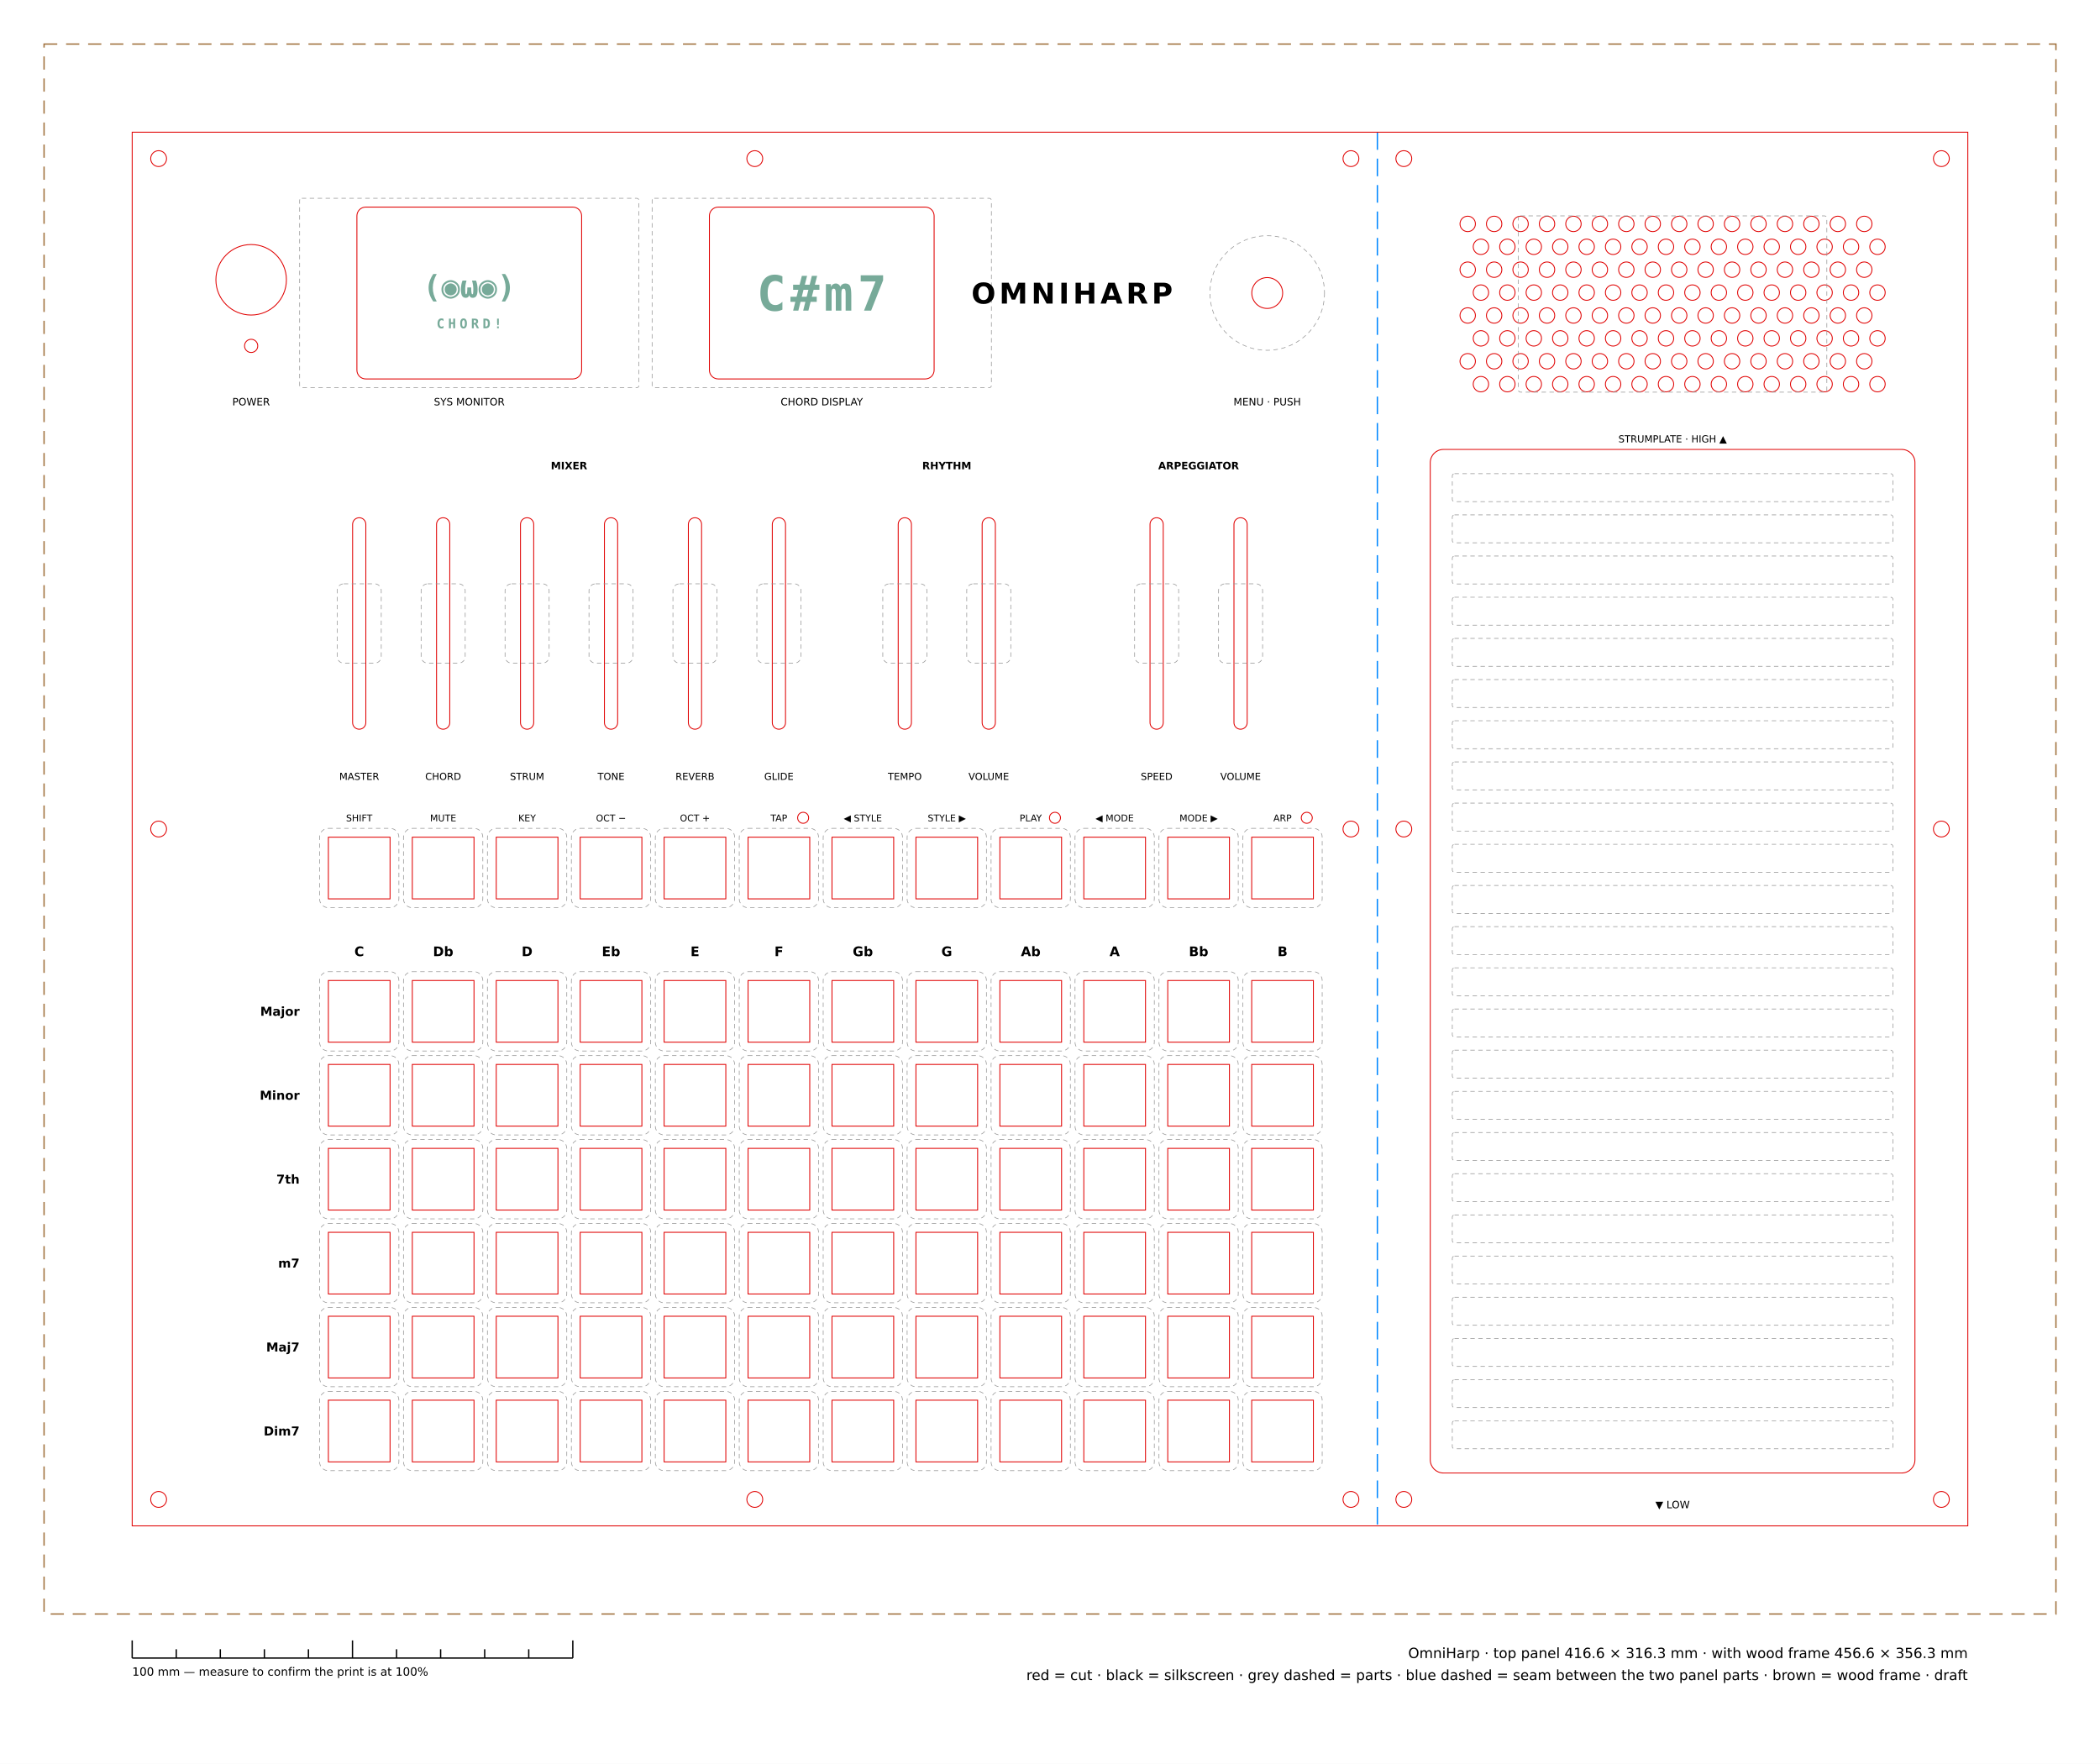
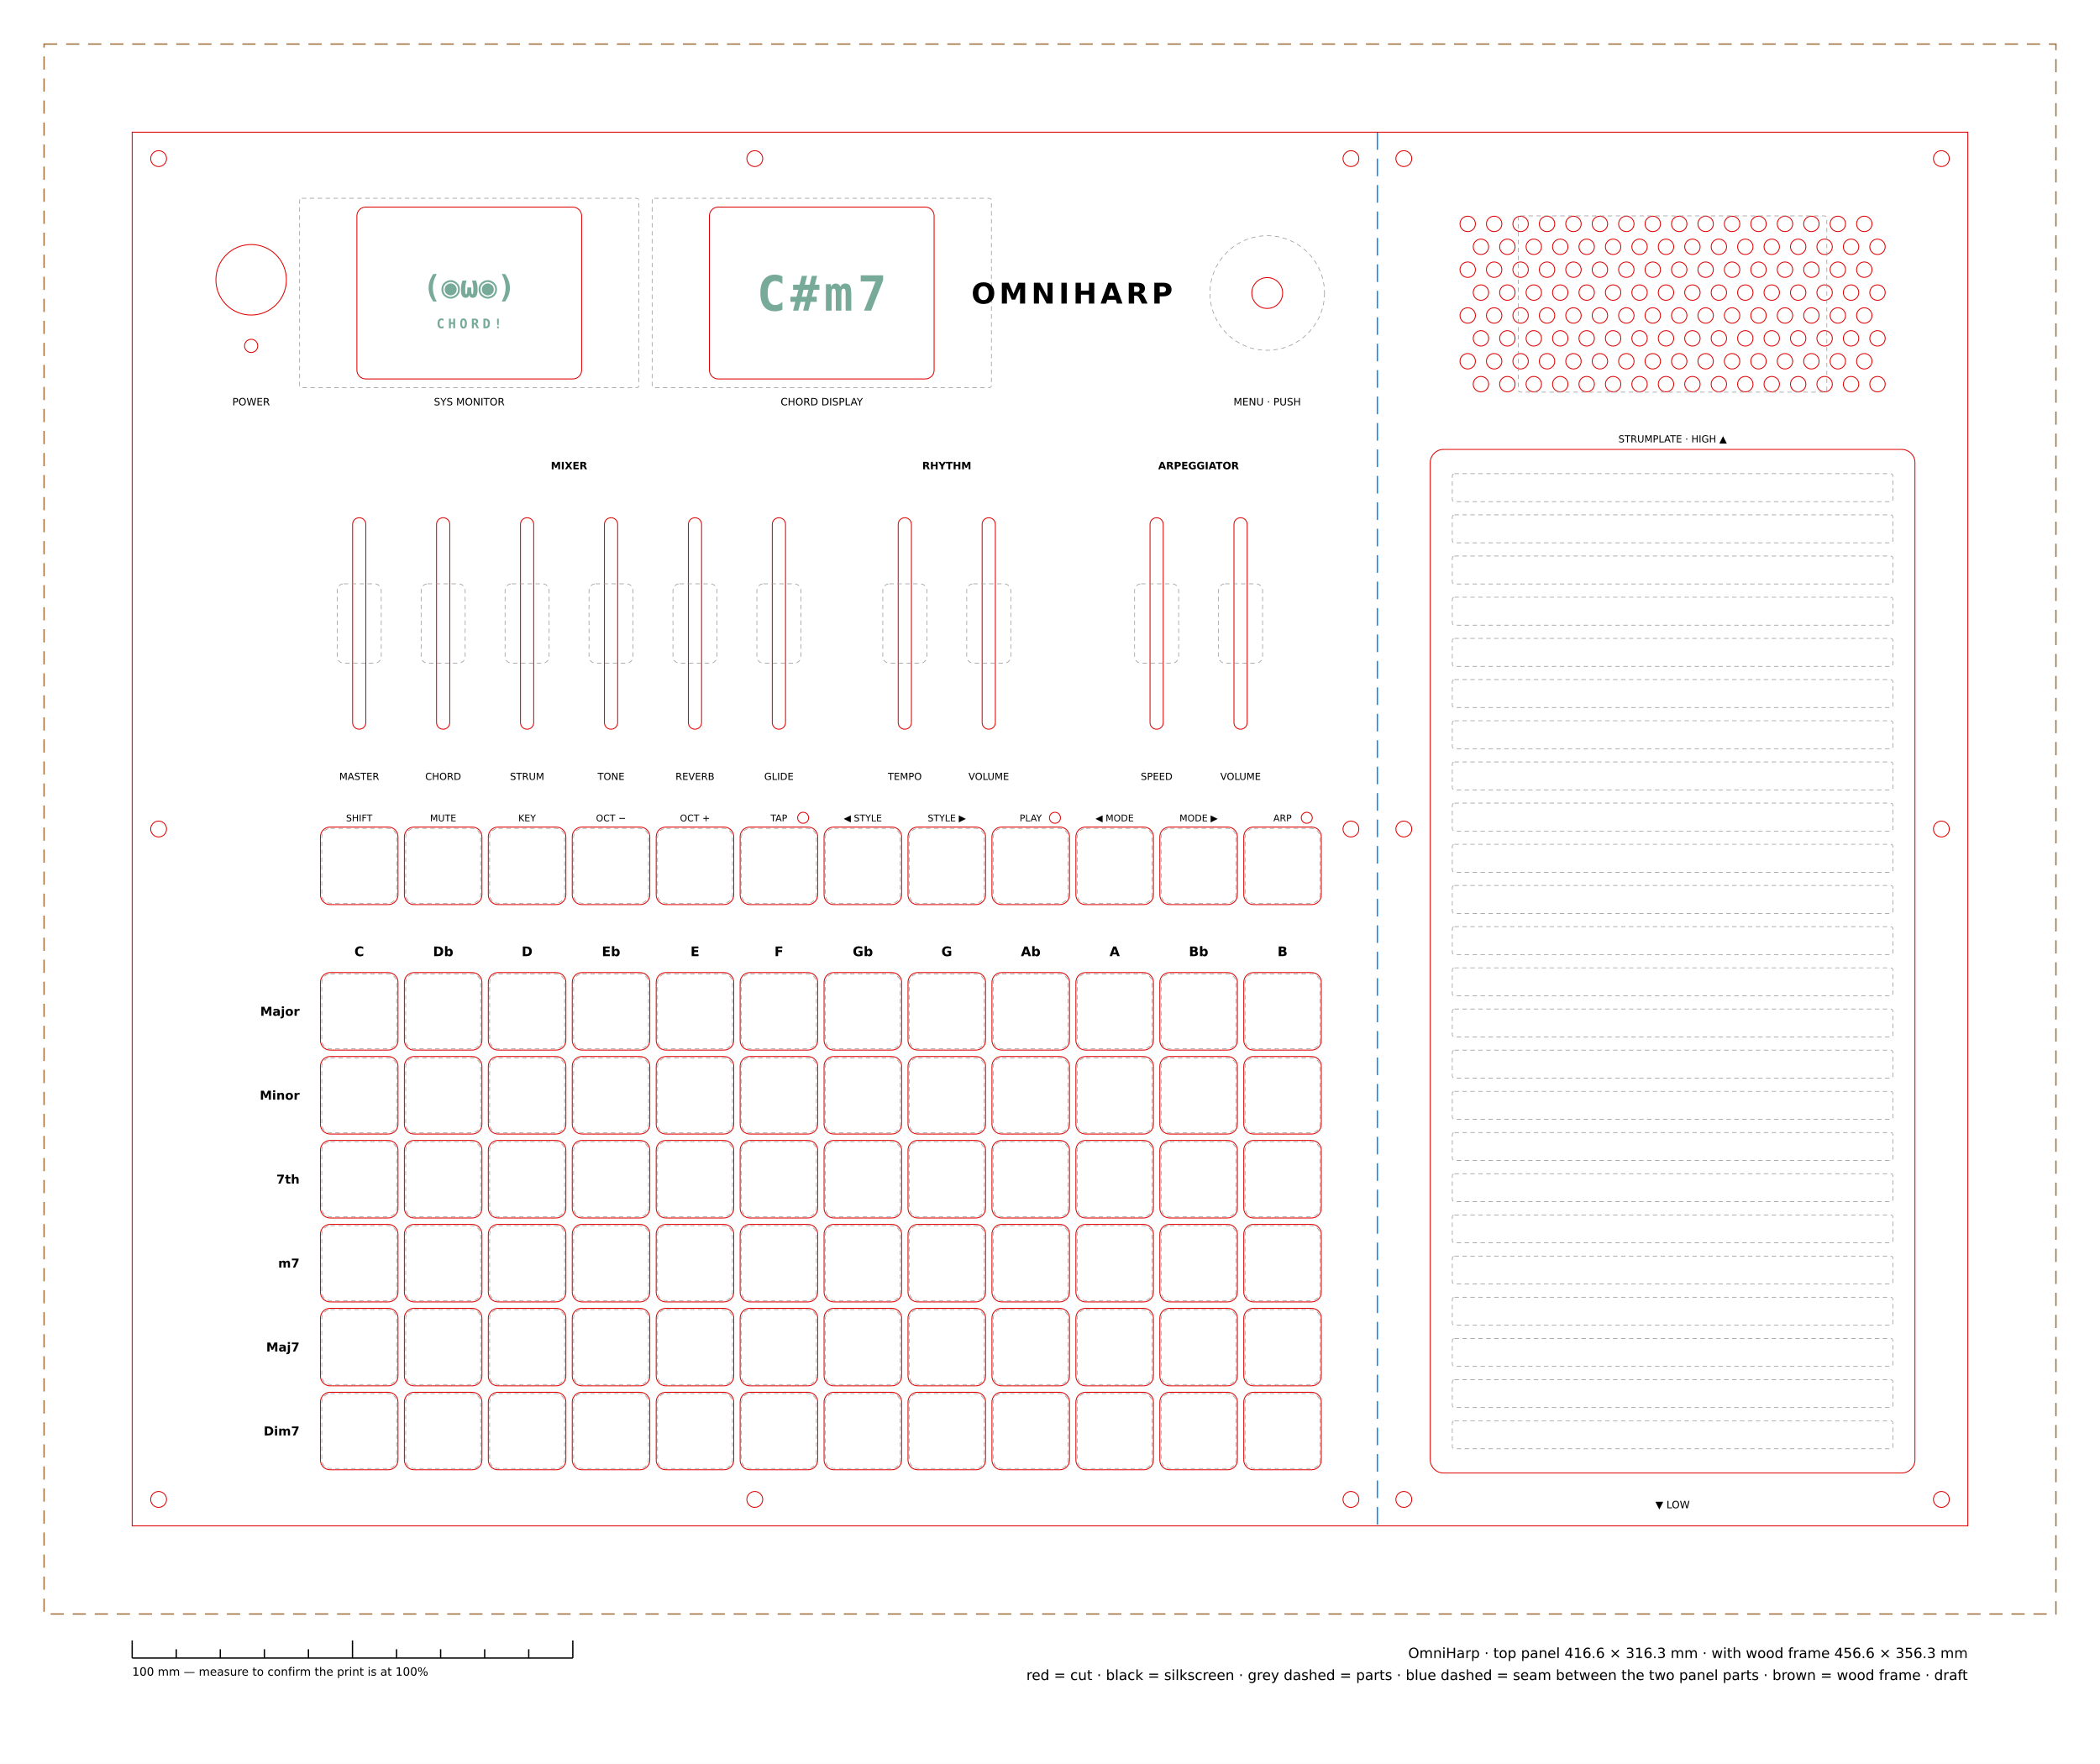
<svg xmlns="http://www.w3.org/2000/svg" width="476.6mm" height="400.3mm" viewBox="0 0 476.6 400.3">
  <style>
  text { font-family: 'DejaVu Sans', Arial, sans-serif; }
  .silk { text-anchor: middle; }
  .robot, .seg { text-anchor: middle; font-family: 'DejaVu Sans Mono', 'Courier New', monospace; font-weight: bold; }
  .robot { font-size: 7px; } .robot.small { font-size: 3px; letter-spacing: .8px; } .seg { font-size: 11px; letter-spacing: 1px; }
  .title { font-size: 3.2px; } .scale { font-size: 2.6px; }
  .scale-line { stroke-width: .3; }
  
    .sheet { fill: #fff; }
    .wood { fill: none; stroke: #a0703c; stroke-width: .3; stroke-dasharray: 3 2; }
    .panel { fill: none; }
    .cut { fill: none; stroke: #e00000; stroke-width: .2; }
    .silk { fill: #000; }
    .g-key, .g-fnkey, .g-knob, .g-strip, .g-part { fill: none; stroke: #999; stroke-width: .15; stroke-dasharray: 1 .8; }
    .g-seam { stroke: #08f; stroke-width: .3; stroke-dasharray: 4 2; }
    .robot, .seg { fill: #7a9; }
    .title, .scale { fill: #000; }
    .scale-line { stroke: #000; }
</style>
  <rect class="sheet" x="0" y="0" width="476.6" height="400.3" />
  <rect class="wood" x="10" y="10" width="456.6" height="356.3" rx="0" />
  <g transform="translate(30 30)">
    <rect class="panel" x="0" y="0" width="416.6" height="316.3" />
    <g class="cut">
      <circle cx="6" cy="6" r="1.8" />
      <circle cx="6" cy="310.3" r="1.8" />
      <circle cx="276.6" cy="6" r="1.8" />
      <circle cx="276.6" cy="310.3" r="1.8" />
      <circle cx="141.3" cy="6" r="1.8" />
      <circle cx="141.3" cy="310.3" r="1.8" />
      <circle cx="6" cy="158.15" r="1.8" />
      <circle cx="276.6" cy="158.15" r="1.8" />
      <circle cx="288.6" cy="6" r="1.8" />
      <circle cx="288.6" cy="310.3" r="1.8" />
      <circle cx="410.6" cy="6" r="1.8" />
      <circle cx="410.6" cy="310.3" r="1.8" />
      <circle cx="288.6" cy="158.15" r="1.8" />
      <circle cx="410.6" cy="158.15" r="1.8" />
      <circle cx="27" cy="33.5" r="8" />
      <circle cx="27" cy="48.5" r="1.5" />
      <rect x="51" y="17" width="51" height="39" rx="2" />
      <rect x="131" y="17" width="51" height="39" rx="2" />
      <circle cx="257.6" cy="36.5" r="3.5" />
      <path d="M50.025,89 A1.5,1.5 0 0 1 53.025,89 L53.025,134 A1.5,1.5 0 0 1 50.025,134 Z" />
      <path d="M69.075,89 A1.5,1.5 0 0 1 72.075,89 L72.075,134 A1.5,1.5 0 0 1 69.075,134 Z" />
      <path d="M88.125,89 A1.5,1.5 0 0 1 91.125,89 L91.125,134 A1.5,1.5 0 0 1 88.125,134 Z" />
      <path d="M107.175,89 A1.5,1.5 0 0 1 110.175,89 L110.175,134 A1.5,1.5 0 0 1 107.175,134 Z" />
      <path d="M126.225,89 A1.5,1.5 0 0 1 129.225,89 L129.225,134 A1.5,1.5 0 0 1 126.225,134 Z" />
      <path d="M145.275,89 A1.5,1.5 0 0 1 148.275,89 L148.275,134 A1.5,1.5 0 0 1 145.275,134 Z" />
-       <rect x="44.525" y="160" width="14" height="14" rx="0" />
-       <rect x="63.575" y="160" width="14" height="14" rx="0" />
-       <rect x="82.625" y="160" width="14" height="14" rx="0" />
-       <rect x="101.675" y="160" width="14" height="14" rx="0" />
-       <rect x="120.725" y="160" width="14" height="14" rx="0" />
-       <rect x="139.775" y="160" width="14" height="14" rx="0" />
+       <rect x="42.725" y="157.7" width="17.6" height="17.6" rx="2.2" />
+       <rect x="61.775" y="157.7" width="17.6" height="17.6" rx="2.2" />
+       <rect x="80.825" y="157.7" width="17.6" height="17.6" rx="2.2" />
+       <rect x="99.875" y="157.7" width="17.6" height="17.6" rx="2.2" />
+       <rect x="118.925" y="157.7" width="17.6" height="17.6" rx="2.2" />
+       <rect x="137.975" y="157.7" width="17.6" height="17.6" rx="2.2" />
      <path d="M173.85,89 A1.5,1.5 0 0 1 176.85,89 L176.85,134 A1.5,1.5 0 0 1 173.85,134 Z" />
      <path d="M192.9,89 A1.5,1.5 0 0 1 195.9,89 L195.9,134 A1.5,1.5 0 0 1 192.9,134 Z" />
-       <rect x="158.825" y="160" width="14" height="14" rx="0" />
-       <rect x="177.875" y="160" width="14" height="14" rx="0" />
-       <rect x="196.925" y="160" width="14" height="14" rx="0" />
+       <rect x="157.025" y="157.7" width="17.6" height="17.6" rx="2.2" />
+       <rect x="176.075" y="157.7" width="17.6" height="17.6" rx="2.2" />
+       <rect x="195.125" y="157.7" width="17.6" height="17.6" rx="2.2" />
      <path d="M231,89 A1.5,1.5 0 0 1 234,89 L234,134 A1.5,1.5 0 0 1 231,134 Z" />
      <path d="M250.05,89 A1.5,1.5 0 0 1 253.05,89 L253.05,134 A1.5,1.5 0 0 1 250.05,134 Z" />
-       <rect x="215.975" y="160" width="14" height="14" rx="0" />
-       <rect x="235.025" y="160" width="14" height="14" rx="0" />
-       <rect x="254.075" y="160" width="14" height="14" rx="0" />
+       <rect x="214.175" y="157.7" width="17.6" height="17.6" rx="2.2" />
+       <rect x="233.225" y="157.7" width="17.6" height="17.6" rx="2.2" />
+       <rect x="252.275" y="157.7" width="17.6" height="17.6" rx="2.2" />
      <circle cx="152.275" cy="155.6" r="1.25" />
      <circle cx="209.425" cy="155.6" r="1.25" />
      <circle cx="266.575" cy="155.6" r="1.25" />
-       <rect x="44.525" y="192.525" width="14" height="14" rx="0" />
-       <rect x="63.575" y="192.525" width="14" height="14" rx="0" />
-       <rect x="82.625" y="192.525" width="14" height="14" rx="0" />
-       <rect x="101.675" y="192.525" width="14" height="14" rx="0" />
-       <rect x="120.725" y="192.525" width="14" height="14" rx="0" />
-       <rect x="139.775" y="192.525" width="14" height="14" rx="0" />
-       <rect x="158.825" y="192.525" width="14" height="14" rx="0" />
-       <rect x="177.875" y="192.525" width="14" height="14" rx="0" />
-       <rect x="196.925" y="192.525" width="14" height="14" rx="0" />
-       <rect x="215.975" y="192.525" width="14" height="14" rx="0" />
-       <rect x="235.025" y="192.525" width="14" height="14" rx="0" />
-       <rect x="254.075" y="192.525" width="14" height="14" rx="0" />
-       <rect x="44.525" y="211.575" width="14" height="14" rx="0" />
-       <rect x="63.575" y="211.575" width="14" height="14" rx="0" />
-       <rect x="82.625" y="211.575" width="14" height="14" rx="0" />
-       <rect x="101.675" y="211.575" width="14" height="14" rx="0" />
-       <rect x="120.725" y="211.575" width="14" height="14" rx="0" />
-       <rect x="139.775" y="211.575" width="14" height="14" rx="0" />
-       <rect x="158.825" y="211.575" width="14" height="14" rx="0" />
-       <rect x="177.875" y="211.575" width="14" height="14" rx="0" />
-       <rect x="196.925" y="211.575" width="14" height="14" rx="0" />
-       <rect x="215.975" y="211.575" width="14" height="14" rx="0" />
-       <rect x="235.025" y="211.575" width="14" height="14" rx="0" />
-       <rect x="254.075" y="211.575" width="14" height="14" rx="0" />
-       <rect x="44.525" y="230.625" width="14" height="14" rx="0" />
-       <rect x="63.575" y="230.625" width="14" height="14" rx="0" />
-       <rect x="82.625" y="230.625" width="14" height="14" rx="0" />
-       <rect x="101.675" y="230.625" width="14" height="14" rx="0" />
-       <rect x="120.725" y="230.625" width="14" height="14" rx="0" />
-       <rect x="139.775" y="230.625" width="14" height="14" rx="0" />
-       <rect x="158.825" y="230.625" width="14" height="14" rx="0" />
-       <rect x="177.875" y="230.625" width="14" height="14" rx="0" />
-       <rect x="196.925" y="230.625" width="14" height="14" rx="0" />
-       <rect x="215.975" y="230.625" width="14" height="14" rx="0" />
-       <rect x="235.025" y="230.625" width="14" height="14" rx="0" />
-       <rect x="254.075" y="230.625" width="14" height="14" rx="0" />
-       <rect x="44.525" y="249.675" width="14" height="14" rx="0" />
-       <rect x="63.575" y="249.675" width="14" height="14" rx="0" />
-       <rect x="82.625" y="249.675" width="14" height="14" rx="0" />
-       <rect x="101.675" y="249.675" width="14" height="14" rx="0" />
-       <rect x="120.725" y="249.675" width="14" height="14" rx="0" />
-       <rect x="139.775" y="249.675" width="14" height="14" rx="0" />
-       <rect x="158.825" y="249.675" width="14" height="14" rx="0" />
-       <rect x="177.875" y="249.675" width="14" height="14" rx="0" />
-       <rect x="196.925" y="249.675" width="14" height="14" rx="0" />
-       <rect x="215.975" y="249.675" width="14" height="14" rx="0" />
-       <rect x="235.025" y="249.675" width="14" height="14" rx="0" />
-       <rect x="254.075" y="249.675" width="14" height="14" rx="0" />
-       <rect x="44.525" y="268.725" width="14" height="14" rx="0" />
-       <rect x="63.575" y="268.725" width="14" height="14" rx="0" />
-       <rect x="82.625" y="268.725" width="14" height="14" rx="0" />
-       <rect x="101.675" y="268.725" width="14" height="14" rx="0" />
-       <rect x="120.725" y="268.725" width="14" height="14" rx="0" />
-       <rect x="139.775" y="268.725" width="14" height="14" rx="0" />
-       <rect x="158.825" y="268.725" width="14" height="14" rx="0" />
-       <rect x="177.875" y="268.725" width="14" height="14" rx="0" />
-       <rect x="196.925" y="268.725" width="14" height="14" rx="0" />
-       <rect x="215.975" y="268.725" width="14" height="14" rx="0" />
-       <rect x="235.025" y="268.725" width="14" height="14" rx="0" />
-       <rect x="254.075" y="268.725" width="14" height="14" rx="0" />
-       <rect x="44.525" y="287.775" width="14" height="14" rx="0" />
-       <rect x="63.575" y="287.775" width="14" height="14" rx="0" />
-       <rect x="82.625" y="287.775" width="14" height="14" rx="0" />
-       <rect x="101.675" y="287.775" width="14" height="14" rx="0" />
-       <rect x="120.725" y="287.775" width="14" height="14" rx="0" />
-       <rect x="139.775" y="287.775" width="14" height="14" rx="0" />
-       <rect x="158.825" y="287.775" width="14" height="14" rx="0" />
-       <rect x="177.875" y="287.775" width="14" height="14" rx="0" />
-       <rect x="196.925" y="287.775" width="14" height="14" rx="0" />
-       <rect x="215.975" y="287.775" width="14" height="14" rx="0" />
-       <rect x="235.025" y="287.775" width="14" height="14" rx="0" />
-       <rect x="254.075" y="287.775" width="14" height="14" rx="0" />
+       <rect x="42.725" y="190.725" width="17.6" height="17.6" rx="2.2" />
+       <rect x="61.775" y="190.725" width="17.6" height="17.6" rx="2.2" />
+       <rect x="80.825" y="190.725" width="17.6" height="17.6" rx="2.2" />
+       <rect x="99.875" y="190.725" width="17.6" height="17.6" rx="2.2" />
+       <rect x="118.925" y="190.725" width="17.6" height="17.6" rx="2.2" />
+       <rect x="137.975" y="190.725" width="17.6" height="17.6" rx="2.2" />
+       <rect x="157.025" y="190.725" width="17.6" height="17.6" rx="2.2" />
+       <rect x="176.075" y="190.725" width="17.6" height="17.6" rx="2.2" />
+       <rect x="195.125" y="190.725" width="17.6" height="17.6" rx="2.2" />
+       <rect x="214.175" y="190.725" width="17.6" height="17.6" rx="2.2" />
+       <rect x="233.225" y="190.725" width="17.6" height="17.6" rx="2.2" />
+       <rect x="252.275" y="190.725" width="17.6" height="17.6" rx="2.2" />
+       <rect x="42.725" y="209.775" width="17.6" height="17.6" rx="2.2" />
+       <rect x="61.775" y="209.775" width="17.6" height="17.6" rx="2.2" />
+       <rect x="80.825" y="209.775" width="17.6" height="17.6" rx="2.2" />
+       <rect x="99.875" y="209.775" width="17.6" height="17.6" rx="2.2" />
+       <rect x="118.925" y="209.775" width="17.6" height="17.6" rx="2.2" />
+       <rect x="137.975" y="209.775" width="17.6" height="17.6" rx="2.2" />
+       <rect x="157.025" y="209.775" width="17.6" height="17.6" rx="2.2" />
+       <rect x="176.075" y="209.775" width="17.6" height="17.6" rx="2.2" />
+       <rect x="195.125" y="209.775" width="17.6" height="17.6" rx="2.2" />
+       <rect x="214.175" y="209.775" width="17.6" height="17.6" rx="2.2" />
+       <rect x="233.225" y="209.775" width="17.6" height="17.6" rx="2.2" />
+       <rect x="252.275" y="209.775" width="17.6" height="17.6" rx="2.2" />
+       <rect x="42.725" y="228.825" width="17.6" height="17.6" rx="2.2" />
+       <rect x="61.775" y="228.825" width="17.6" height="17.6" rx="2.2" />
+       <rect x="80.825" y="228.825" width="17.6" height="17.6" rx="2.2" />
+       <rect x="99.875" y="228.825" width="17.6" height="17.6" rx="2.2" />
+       <rect x="118.925" y="228.825" width="17.6" height="17.6" rx="2.2" />
+       <rect x="137.975" y="228.825" width="17.6" height="17.6" rx="2.2" />
+       <rect x="157.025" y="228.825" width="17.6" height="17.6" rx="2.2" />
+       <rect x="176.075" y="228.825" width="17.6" height="17.6" rx="2.2" />
+       <rect x="195.125" y="228.825" width="17.6" height="17.6" rx="2.2" />
+       <rect x="214.175" y="228.825" width="17.6" height="17.6" rx="2.2" />
+       <rect x="233.225" y="228.825" width="17.6" height="17.6" rx="2.2" />
+       <rect x="252.275" y="228.825" width="17.6" height="17.6" rx="2.2" />
+       <rect x="42.725" y="247.875" width="17.6" height="17.6" rx="2.2" />
+       <rect x="61.775" y="247.875" width="17.6" height="17.6" rx="2.2" />
+       <rect x="80.825" y="247.875" width="17.6" height="17.6" rx="2.2" />
+       <rect x="99.875" y="247.875" width="17.6" height="17.6" rx="2.2" />
+       <rect x="118.925" y="247.875" width="17.6" height="17.6" rx="2.2" />
+       <rect x="137.975" y="247.875" width="17.6" height="17.6" rx="2.2" />
+       <rect x="157.025" y="247.875" width="17.6" height="17.6" rx="2.2" />
+       <rect x="176.075" y="247.875" width="17.6" height="17.6" rx="2.2" />
+       <rect x="195.125" y="247.875" width="17.6" height="17.6" rx="2.2" />
+       <rect x="214.175" y="247.875" width="17.6" height="17.6" rx="2.2" />
+       <rect x="233.225" y="247.875" width="17.6" height="17.6" rx="2.2" />
+       <rect x="252.275" y="247.875" width="17.6" height="17.6" rx="2.2" />
+       <rect x="42.725" y="266.925" width="17.6" height="17.6" rx="2.2" />
+       <rect x="61.775" y="266.925" width="17.6" height="17.6" rx="2.2" />
+       <rect x="80.825" y="266.925" width="17.6" height="17.6" rx="2.2" />
+       <rect x="99.875" y="266.925" width="17.6" height="17.6" rx="2.2" />
+       <rect x="118.925" y="266.925" width="17.6" height="17.6" rx="2.2" />
+       <rect x="137.975" y="266.925" width="17.6" height="17.6" rx="2.2" />
+       <rect x="157.025" y="266.925" width="17.6" height="17.6" rx="2.2" />
+       <rect x="176.075" y="266.925" width="17.6" height="17.6" rx="2.2" />
+       <rect x="195.125" y="266.925" width="17.6" height="17.6" rx="2.2" />
+       <rect x="214.175" y="266.925" width="17.6" height="17.6" rx="2.2" />
+       <rect x="233.225" y="266.925" width="17.6" height="17.6" rx="2.2" />
+       <rect x="252.275" y="266.925" width="17.6" height="17.6" rx="2.2" />
+       <rect x="42.725" y="285.975" width="17.6" height="17.6" rx="2.2" />
+       <rect x="61.775" y="285.975" width="17.6" height="17.6" rx="2.2" />
+       <rect x="80.825" y="285.975" width="17.6" height="17.6" rx="2.2" />
+       <rect x="99.875" y="285.975" width="17.6" height="17.6" rx="2.2" />
+       <rect x="118.925" y="285.975" width="17.6" height="17.6" rx="2.2" />
+       <rect x="137.975" y="285.975" width="17.6" height="17.6" rx="2.2" />
+       <rect x="157.025" y="285.975" width="17.6" height="17.6" rx="2.2" />
+       <rect x="176.075" y="285.975" width="17.6" height="17.6" rx="2.2" />
+       <rect x="195.125" y="285.975" width="17.6" height="17.6" rx="2.2" />
+       <rect x="214.175" y="285.975" width="17.6" height="17.6" rx="2.2" />
+       <rect x="233.225" y="285.975" width="17.6" height="17.6" rx="2.2" />
+       <rect x="252.275" y="285.975" width="17.6" height="17.6" rx="2.2" />
      <circle cx="303.1" cy="20.813" r="1.75" />
      <circle cx="309.1" cy="20.813" r="1.75" />
      <circle cx="315.1" cy="20.813" r="1.75" />
      <circle cx="321.1" cy="20.813" r="1.75" />
      <circle cx="327.1" cy="20.813" r="1.75" />
      <circle cx="333.1" cy="20.813" r="1.75" />
      <circle cx="339.1" cy="20.813" r="1.75" />
      <circle cx="345.1" cy="20.813" r="1.75" />
      <circle cx="351.1" cy="20.813" r="1.75" />
      <circle cx="357.1" cy="20.813" r="1.75" />
      <circle cx="363.1" cy="20.813" r="1.75" />
      <circle cx="369.1" cy="20.813" r="1.75" />
      <circle cx="375.1" cy="20.813" r="1.75" />
      <circle cx="381.1" cy="20.813" r="1.75" />
      <circle cx="387.1" cy="20.813" r="1.75" />
      <circle cx="393.1" cy="20.813" r="1.75" />
      <circle cx="306.1" cy="26.01" r="1.75" />
      <circle cx="312.1" cy="26.01" r="1.75" />
      <circle cx="318.1" cy="26.01" r="1.75" />
      <circle cx="324.1" cy="26.01" r="1.75" />
      <circle cx="330.1" cy="26.01" r="1.75" />
      <circle cx="336.1" cy="26.01" r="1.75" />
      <circle cx="342.1" cy="26.01" r="1.75" />
      <circle cx="348.1" cy="26.01" r="1.75" />
      <circle cx="354.1" cy="26.01" r="1.75" />
      <circle cx="360.1" cy="26.01" r="1.75" />
      <circle cx="366.1" cy="26.01" r="1.75" />
      <circle cx="372.1" cy="26.01" r="1.75" />
      <circle cx="378.1" cy="26.01" r="1.75" />
      <circle cx="384.1" cy="26.01" r="1.75" />
      <circle cx="390.1" cy="26.01" r="1.75" />
      <circle cx="396.1" cy="26.01" r="1.75" />
      <circle cx="303.1" cy="31.206" r="1.75" />
      <circle cx="309.1" cy="31.206" r="1.75" />
      <circle cx="315.1" cy="31.206" r="1.75" />
      <circle cx="321.1" cy="31.206" r="1.75" />
      <circle cx="327.1" cy="31.206" r="1.75" />
      <circle cx="333.1" cy="31.206" r="1.75" />
      <circle cx="339.1" cy="31.206" r="1.75" />
      <circle cx="345.1" cy="31.206" r="1.75" />
      <circle cx="351.1" cy="31.206" r="1.75" />
      <circle cx="357.1" cy="31.206" r="1.75" />
      <circle cx="363.1" cy="31.206" r="1.75" />
      <circle cx="369.1" cy="31.206" r="1.75" />
      <circle cx="375.1" cy="31.206" r="1.75" />
      <circle cx="381.1" cy="31.206" r="1.75" />
      <circle cx="387.1" cy="31.206" r="1.75" />
      <circle cx="393.1" cy="31.206" r="1.75" />
      <circle cx="306.1" cy="36.402" r="1.75" />
      <circle cx="312.1" cy="36.402" r="1.75" />
      <circle cx="318.1" cy="36.402" r="1.75" />
      <circle cx="324.1" cy="36.402" r="1.75" />
      <circle cx="330.1" cy="36.402" r="1.75" />
      <circle cx="336.1" cy="36.402" r="1.75" />
      <circle cx="342.1" cy="36.402" r="1.75" />
      <circle cx="348.1" cy="36.402" r="1.75" />
      <circle cx="354.1" cy="36.402" r="1.75" />
      <circle cx="360.1" cy="36.402" r="1.75" />
      <circle cx="366.1" cy="36.402" r="1.75" />
      <circle cx="372.1" cy="36.402" r="1.75" />
      <circle cx="378.1" cy="36.402" r="1.75" />
      <circle cx="384.1" cy="36.402" r="1.75" />
      <circle cx="390.1" cy="36.402" r="1.75" />
      <circle cx="396.1" cy="36.402" r="1.75" />
      <circle cx="303.1" cy="41.598" r="1.75" />
      <circle cx="309.1" cy="41.598" r="1.75" />
      <circle cx="315.1" cy="41.598" r="1.75" />
      <circle cx="321.1" cy="41.598" r="1.75" />
      <circle cx="327.1" cy="41.598" r="1.75" />
      <circle cx="333.1" cy="41.598" r="1.75" />
      <circle cx="339.1" cy="41.598" r="1.75" />
      <circle cx="345.1" cy="41.598" r="1.75" />
      <circle cx="351.1" cy="41.598" r="1.75" />
      <circle cx="357.1" cy="41.598" r="1.75" />
      <circle cx="363.1" cy="41.598" r="1.75" />
      <circle cx="369.1" cy="41.598" r="1.75" />
      <circle cx="375.1" cy="41.598" r="1.75" />
      <circle cx="381.1" cy="41.598" r="1.75" />
      <circle cx="387.1" cy="41.598" r="1.75" />
      <circle cx="393.1" cy="41.598" r="1.75" />
      <circle cx="306.1" cy="46.794" r="1.75" />
      <circle cx="312.1" cy="46.794" r="1.75" />
      <circle cx="318.1" cy="46.794" r="1.75" />
      <circle cx="324.1" cy="46.794" r="1.75" />
      <circle cx="330.1" cy="46.794" r="1.75" />
      <circle cx="336.1" cy="46.794" r="1.75" />
      <circle cx="342.1" cy="46.794" r="1.75" />
      <circle cx="348.1" cy="46.794" r="1.75" />
      <circle cx="354.1" cy="46.794" r="1.75" />
      <circle cx="360.1" cy="46.794" r="1.75" />
      <circle cx="366.1" cy="46.794" r="1.75" />
      <circle cx="372.1" cy="46.794" r="1.75" />
      <circle cx="378.1" cy="46.794" r="1.75" />
      <circle cx="384.1" cy="46.794" r="1.75" />
      <circle cx="390.1" cy="46.794" r="1.75" />
      <circle cx="396.1" cy="46.794" r="1.75" />
      <circle cx="303.1" cy="51.99" r="1.75" />
      <circle cx="309.1" cy="51.99" r="1.75" />
      <circle cx="315.1" cy="51.99" r="1.75" />
      <circle cx="321.1" cy="51.99" r="1.75" />
      <circle cx="327.1" cy="51.99" r="1.75" />
      <circle cx="333.1" cy="51.99" r="1.75" />
      <circle cx="339.1" cy="51.99" r="1.75" />
      <circle cx="345.1" cy="51.99" r="1.75" />
      <circle cx="351.1" cy="51.99" r="1.75" />
      <circle cx="357.1" cy="51.99" r="1.75" />
      <circle cx="363.1" cy="51.99" r="1.75" />
      <circle cx="369.1" cy="51.99" r="1.75" />
      <circle cx="375.1" cy="51.99" r="1.75" />
      <circle cx="381.1" cy="51.99" r="1.75" />
      <circle cx="387.1" cy="51.99" r="1.75" />
      <circle cx="393.1" cy="51.99" r="1.75" />
      <circle cx="306.1" cy="57.187" r="1.75" />
      <circle cx="312.1" cy="57.187" r="1.75" />
      <circle cx="318.1" cy="57.187" r="1.75" />
      <circle cx="324.1" cy="57.187" r="1.75" />
      <circle cx="330.1" cy="57.187" r="1.75" />
      <circle cx="336.1" cy="57.187" r="1.75" />
      <circle cx="342.1" cy="57.187" r="1.75" />
      <circle cx="348.1" cy="57.187" r="1.75" />
      <circle cx="354.1" cy="57.187" r="1.75" />
      <circle cx="360.1" cy="57.187" r="1.75" />
      <circle cx="366.1" cy="57.187" r="1.75" />
      <circle cx="372.1" cy="57.187" r="1.75" />
      <circle cx="378.1" cy="57.187" r="1.75" />
      <circle cx="384.1" cy="57.187" r="1.75" />
      <circle cx="390.1" cy="57.187" r="1.75" />
      <circle cx="396.1" cy="57.187" r="1.75" />
      <rect x="294.6" y="72" width="110" height="232.3" rx="3" />
    </g>
    <g class="guides">
      <line class="g-seam" x1="282.6" y1="0" x2="282.6" y2="316.3" />
      <rect class="g-part" x="38" y="15" width="77" height="43" rx="0.5" />
      <text class="robot" x="76.5" y="37.5">(◉ω◉)</text>
      <text class="robot small" x="76.5" y="44.5">CHORD!</text>
      <rect class="g-part" x="118" y="15" width="77" height="43" rx="0.5" />
      <text class="seg" x="156.5" y="40.5">C#m7</text>
      <circle class="g-knob" cx="257.6" cy="36.5" r="13" />
      <rect class="g-knob" x="46.525" y="102.5" width="10" height="18" rx="1.5" />
      <rect class="g-knob" x="65.575" y="102.5" width="10" height="18" rx="1.5" />
      <rect class="g-knob" x="84.625" y="102.5" width="10" height="18" rx="1.5" />
      <rect class="g-knob" x="103.675" y="102.5" width="10" height="18" rx="1.5" />
      <rect class="g-knob" x="122.725" y="102.5" width="10" height="18" rx="1.5" />
      <rect class="g-knob" x="141.775" y="102.5" width="10" height="18" rx="1.5" />
-       <rect class="g-fnkey" x="42.525" y="158" width="18" height="18" rx="2" />
-       <rect class="g-fnkey" x="61.575" y="158" width="18" height="18" rx="2" />
-       <rect class="g-fnkey" x="80.625" y="158" width="18" height="18" rx="2" />
-       <rect class="g-fnkey" x="99.675" y="158" width="18" height="18" rx="2" />
-       <rect class="g-fnkey" x="118.725" y="158" width="18" height="18" rx="2" />
-       <rect class="g-fnkey" x="137.775" y="158" width="18" height="18" rx="2" />
+       <rect class="g-fnkey" x="43.025" y="158" width="17" height="17" rx="2" />
+       <rect class="g-fnkey" x="62.075" y="158" width="17" height="17" rx="2" />
+       <rect class="g-fnkey" x="81.125" y="158" width="17" height="17" rx="2" />
+       <rect class="g-fnkey" x="100.175" y="158" width="17" height="17" rx="2" />
+       <rect class="g-fnkey" x="119.225" y="158" width="17" height="17" rx="2" />
+       <rect class="g-fnkey" x="138.275" y="158" width="17" height="17" rx="2" />
      <rect class="g-knob" x="170.35" y="102.5" width="10" height="18" rx="1.5" />
      <rect class="g-knob" x="189.4" y="102.5" width="10" height="18" rx="1.5" />
-       <rect class="g-fnkey" x="156.825" y="158" width="18" height="18" rx="2" />
-       <rect class="g-fnkey" x="175.875" y="158" width="18" height="18" rx="2" />
-       <rect class="g-fnkey" x="194.925" y="158" width="18" height="18" rx="2" />
+       <rect class="g-fnkey" x="157.325" y="158" width="17" height="17" rx="2" />
+       <rect class="g-fnkey" x="176.375" y="158" width="17" height="17" rx="2" />
+       <rect class="g-fnkey" x="195.425" y="158" width="17" height="17" rx="2" />
      <rect class="g-knob" x="227.5" y="102.5" width="10" height="18" rx="1.5" />
      <rect class="g-knob" x="246.55" y="102.5" width="10" height="18" rx="1.5" />
-       <rect class="g-fnkey" x="213.975" y="158" width="18" height="18" rx="2" />
-       <rect class="g-fnkey" x="233.025" y="158" width="18" height="18" rx="2" />
-       <rect class="g-fnkey" x="252.075" y="158" width="18" height="18" rx="2" />
-       <rect class="g-key" x="42.525" y="190.525" width="18" height="18" rx="2" />
-       <rect class="g-key" x="61.575" y="190.525" width="18" height="18" rx="2" />
-       <rect class="g-key" x="80.625" y="190.525" width="18" height="18" rx="2" />
-       <rect class="g-key" x="99.675" y="190.525" width="18" height="18" rx="2" />
-       <rect class="g-key" x="118.725" y="190.525" width="18" height="18" rx="2" />
-       <rect class="g-key" x="137.775" y="190.525" width="18" height="18" rx="2" />
-       <rect class="g-key" x="156.825" y="190.525" width="18" height="18" rx="2" />
-       <rect class="g-key" x="175.875" y="190.525" width="18" height="18" rx="2" />
-       <rect class="g-key" x="194.925" y="190.525" width="18" height="18" rx="2" />
-       <rect class="g-key" x="213.975" y="190.525" width="18" height="18" rx="2" />
-       <rect class="g-key" x="233.025" y="190.525" width="18" height="18" rx="2" />
-       <rect class="g-key" x="252.075" y="190.525" width="18" height="18" rx="2" />
-       <rect class="g-key" x="42.525" y="209.575" width="18" height="18" rx="2" />
-       <rect class="g-key" x="61.575" y="209.575" width="18" height="18" rx="2" />
-       <rect class="g-key" x="80.625" y="209.575" width="18" height="18" rx="2" />
-       <rect class="g-key" x="99.675" y="209.575" width="18" height="18" rx="2" />
-       <rect class="g-key" x="118.725" y="209.575" width="18" height="18" rx="2" />
-       <rect class="g-key" x="137.775" y="209.575" width="18" height="18" rx="2" />
-       <rect class="g-key" x="156.825" y="209.575" width="18" height="18" rx="2" />
-       <rect class="g-key" x="175.875" y="209.575" width="18" height="18" rx="2" />
-       <rect class="g-key" x="194.925" y="209.575" width="18" height="18" rx="2" />
-       <rect class="g-key" x="213.975" y="209.575" width="18" height="18" rx="2" />
-       <rect class="g-key" x="233.025" y="209.575" width="18" height="18" rx="2" />
-       <rect class="g-key" x="252.075" y="209.575" width="18" height="18" rx="2" />
-       <rect class="g-key" x="42.525" y="228.625" width="18" height="18" rx="2" />
-       <rect class="g-key" x="61.575" y="228.625" width="18" height="18" rx="2" />
-       <rect class="g-key" x="80.625" y="228.625" width="18" height="18" rx="2" />
-       <rect class="g-key" x="99.675" y="228.625" width="18" height="18" rx="2" />
-       <rect class="g-key" x="118.725" y="228.625" width="18" height="18" rx="2" />
-       <rect class="g-key" x="137.775" y="228.625" width="18" height="18" rx="2" />
-       <rect class="g-key" x="156.825" y="228.625" width="18" height="18" rx="2" />
-       <rect class="g-key" x="175.875" y="228.625" width="18" height="18" rx="2" />
-       <rect class="g-key" x="194.925" y="228.625" width="18" height="18" rx="2" />
-       <rect class="g-key" x="213.975" y="228.625" width="18" height="18" rx="2" />
-       <rect class="g-key" x="233.025" y="228.625" width="18" height="18" rx="2" />
-       <rect class="g-key" x="252.075" y="228.625" width="18" height="18" rx="2" />
-       <rect class="g-key" x="42.525" y="247.675" width="18" height="18" rx="2" />
-       <rect class="g-key" x="61.575" y="247.675" width="18" height="18" rx="2" />
-       <rect class="g-key" x="80.625" y="247.675" width="18" height="18" rx="2" />
-       <rect class="g-key" x="99.675" y="247.675" width="18" height="18" rx="2" />
-       <rect class="g-key" x="118.725" y="247.675" width="18" height="18" rx="2" />
-       <rect class="g-key" x="137.775" y="247.675" width="18" height="18" rx="2" />
-       <rect class="g-key" x="156.825" y="247.675" width="18" height="18" rx="2" />
-       <rect class="g-key" x="175.875" y="247.675" width="18" height="18" rx="2" />
-       <rect class="g-key" x="194.925" y="247.675" width="18" height="18" rx="2" />
-       <rect class="g-key" x="213.975" y="247.675" width="18" height="18" rx="2" />
-       <rect class="g-key" x="233.025" y="247.675" width="18" height="18" rx="2" />
-       <rect class="g-key" x="252.075" y="247.675" width="18" height="18" rx="2" />
-       <rect class="g-key" x="42.525" y="266.725" width="18" height="18" rx="2" />
-       <rect class="g-key" x="61.575" y="266.725" width="18" height="18" rx="2" />
-       <rect class="g-key" x="80.625" y="266.725" width="18" height="18" rx="2" />
-       <rect class="g-key" x="99.675" y="266.725" width="18" height="18" rx="2" />
-       <rect class="g-key" x="118.725" y="266.725" width="18" height="18" rx="2" />
-       <rect class="g-key" x="137.775" y="266.725" width="18" height="18" rx="2" />
-       <rect class="g-key" x="156.825" y="266.725" width="18" height="18" rx="2" />
-       <rect class="g-key" x="175.875" y="266.725" width="18" height="18" rx="2" />
-       <rect class="g-key" x="194.925" y="266.725" width="18" height="18" rx="2" />
-       <rect class="g-key" x="213.975" y="266.725" width="18" height="18" rx="2" />
-       <rect class="g-key" x="233.025" y="266.725" width="18" height="18" rx="2" />
-       <rect class="g-key" x="252.075" y="266.725" width="18" height="18" rx="2" />
-       <rect class="g-key" x="42.525" y="285.775" width="18" height="18" rx="2" />
-       <rect class="g-key" x="61.575" y="285.775" width="18" height="18" rx="2" />
-       <rect class="g-key" x="80.625" y="285.775" width="18" height="18" rx="2" />
-       <rect class="g-key" x="99.675" y="285.775" width="18" height="18" rx="2" />
-       <rect class="g-key" x="118.725" y="285.775" width="18" height="18" rx="2" />
-       <rect class="g-key" x="137.775" y="285.775" width="18" height="18" rx="2" />
-       <rect class="g-key" x="156.825" y="285.775" width="18" height="18" rx="2" />
-       <rect class="g-key" x="175.875" y="285.775" width="18" height="18" rx="2" />
-       <rect class="g-key" x="194.925" y="285.775" width="18" height="18" rx="2" />
-       <rect class="g-key" x="213.975" y="285.775" width="18" height="18" rx="2" />
-       <rect class="g-key" x="233.025" y="285.775" width="18" height="18" rx="2" />
-       <rect class="g-key" x="252.075" y="285.775" width="18" height="18" rx="2" />
+       <rect class="g-fnkey" x="214.475" y="158" width="17" height="17" rx="2" />
+       <rect class="g-fnkey" x="233.525" y="158" width="17" height="17" rx="2" />
+       <rect class="g-fnkey" x="252.575" y="158" width="17" height="17" rx="2" />
+       <rect class="g-key" x="43.025" y="191.025" width="17" height="17" rx="2" />
+       <rect class="g-key" x="62.075" y="191.025" width="17" height="17" rx="2" />
+       <rect class="g-key" x="81.125" y="191.025" width="17" height="17" rx="2" />
+       <rect class="g-key" x="100.175" y="191.025" width="17" height="17" rx="2" />
+       <rect class="g-key" x="119.225" y="191.025" width="17" height="17" rx="2" />
+       <rect class="g-key" x="138.275" y="191.025" width="17" height="17" rx="2" />
+       <rect class="g-key" x="157.325" y="191.025" width="17" height="17" rx="2" />
+       <rect class="g-key" x="176.375" y="191.025" width="17" height="17" rx="2" />
+       <rect class="g-key" x="195.425" y="191.025" width="17" height="17" rx="2" />
+       <rect class="g-key" x="214.475" y="191.025" width="17" height="17" rx="2" />
+       <rect class="g-key" x="233.525" y="191.025" width="17" height="17" rx="2" />
+       <rect class="g-key" x="252.575" y="191.025" width="17" height="17" rx="2" />
+       <rect class="g-key" x="43.025" y="210.075" width="17" height="17" rx="2" />
+       <rect class="g-key" x="62.075" y="210.075" width="17" height="17" rx="2" />
+       <rect class="g-key" x="81.125" y="210.075" width="17" height="17" rx="2" />
+       <rect class="g-key" x="100.175" y="210.075" width="17" height="17" rx="2" />
+       <rect class="g-key" x="119.225" y="210.075" width="17" height="17" rx="2" />
+       <rect class="g-key" x="138.275" y="210.075" width="17" height="17" rx="2" />
+       <rect class="g-key" x="157.325" y="210.075" width="17" height="17" rx="2" />
+       <rect class="g-key" x="176.375" y="210.075" width="17" height="17" rx="2" />
+       <rect class="g-key" x="195.425" y="210.075" width="17" height="17" rx="2" />
+       <rect class="g-key" x="214.475" y="210.075" width="17" height="17" rx="2" />
+       <rect class="g-key" x="233.525" y="210.075" width="17" height="17" rx="2" />
+       <rect class="g-key" x="252.575" y="210.075" width="17" height="17" rx="2" />
+       <rect class="g-key" x="43.025" y="229.125" width="17" height="17" rx="2" />
+       <rect class="g-key" x="62.075" y="229.125" width="17" height="17" rx="2" />
+       <rect class="g-key" x="81.125" y="229.125" width="17" height="17" rx="2" />
+       <rect class="g-key" x="100.175" y="229.125" width="17" height="17" rx="2" />
+       <rect class="g-key" x="119.225" y="229.125" width="17" height="17" rx="2" />
+       <rect class="g-key" x="138.275" y="229.125" width="17" height="17" rx="2" />
+       <rect class="g-key" x="157.325" y="229.125" width="17" height="17" rx="2" />
+       <rect class="g-key" x="176.375" y="229.125" width="17" height="17" rx="2" />
+       <rect class="g-key" x="195.425" y="229.125" width="17" height="17" rx="2" />
+       <rect class="g-key" x="214.475" y="229.125" width="17" height="17" rx="2" />
+       <rect class="g-key" x="233.525" y="229.125" width="17" height="17" rx="2" />
+       <rect class="g-key" x="252.575" y="229.125" width="17" height="17" rx="2" />
+       <rect class="g-key" x="43.025" y="248.175" width="17" height="17" rx="2" />
+       <rect class="g-key" x="62.075" y="248.175" width="17" height="17" rx="2" />
+       <rect class="g-key" x="81.125" y="248.175" width="17" height="17" rx="2" />
+       <rect class="g-key" x="100.175" y="248.175" width="17" height="17" rx="2" />
+       <rect class="g-key" x="119.225" y="248.175" width="17" height="17" rx="2" />
+       <rect class="g-key" x="138.275" y="248.175" width="17" height="17" rx="2" />
+       <rect class="g-key" x="157.325" y="248.175" width="17" height="17" rx="2" />
+       <rect class="g-key" x="176.375" y="248.175" width="17" height="17" rx="2" />
+       <rect class="g-key" x="195.425" y="248.175" width="17" height="17" rx="2" />
+       <rect class="g-key" x="214.475" y="248.175" width="17" height="17" rx="2" />
+       <rect class="g-key" x="233.525" y="248.175" width="17" height="17" rx="2" />
+       <rect class="g-key" x="252.575" y="248.175" width="17" height="17" rx="2" />
+       <rect class="g-key" x="43.025" y="267.225" width="17" height="17" rx="2" />
+       <rect class="g-key" x="62.075" y="267.225" width="17" height="17" rx="2" />
+       <rect class="g-key" x="81.125" y="267.225" width="17" height="17" rx="2" />
+       <rect class="g-key" x="100.175" y="267.225" width="17" height="17" rx="2" />
+       <rect class="g-key" x="119.225" y="267.225" width="17" height="17" rx="2" />
+       <rect class="g-key" x="138.275" y="267.225" width="17" height="17" rx="2" />
+       <rect class="g-key" x="157.325" y="267.225" width="17" height="17" rx="2" />
+       <rect class="g-key" x="176.375" y="267.225" width="17" height="17" rx="2" />
+       <rect class="g-key" x="195.425" y="267.225" width="17" height="17" rx="2" />
+       <rect class="g-key" x="214.475" y="267.225" width="17" height="17" rx="2" />
+       <rect class="g-key" x="233.525" y="267.225" width="17" height="17" rx="2" />
+       <rect class="g-key" x="252.575" y="267.225" width="17" height="17" rx="2" />
+       <rect class="g-key" x="43.025" y="286.275" width="17" height="17" rx="2" />
+       <rect class="g-key" x="62.075" y="286.275" width="17" height="17" rx="2" />
+       <rect class="g-key" x="81.125" y="286.275" width="17" height="17" rx="2" />
+       <rect class="g-key" x="100.175" y="286.275" width="17" height="17" rx="2" />
+       <rect class="g-key" x="119.225" y="286.275" width="17" height="17" rx="2" />
+       <rect class="g-key" x="138.275" y="286.275" width="17" height="17" rx="2" />
+       <rect class="g-key" x="157.325" y="286.275" width="17" height="17" rx="2" />
+       <rect class="g-key" x="176.375" y="286.275" width="17" height="17" rx="2" />
+       <rect class="g-key" x="195.425" y="286.275" width="17" height="17" rx="2" />
+       <rect class="g-key" x="214.475" y="286.275" width="17" height="17" rx="2" />
+       <rect class="g-key" x="233.525" y="286.275" width="17" height="17" rx="2" />
+       <rect class="g-key" x="252.575" y="286.275" width="17" height="17" rx="2" />
      <rect class="g-part" x="314.6" y="19" width="70" height="40" rx="0.5" />
      <rect class="g-strip" x="299.6" y="77.5" width="100" height="6.346" rx="0.5" />
      <rect class="g-strip" x="299.6" y="86.846" width="100" height="6.346" rx="0.5" />
      <rect class="g-strip" x="299.6" y="96.192" width="100" height="6.346" rx="0.5" />
      <rect class="g-strip" x="299.6" y="105.538" width="100" height="6.346" rx="0.5" />
      <rect class="g-strip" x="299.6" y="114.883" width="100" height="6.346" rx="0.5" />
      <rect class="g-strip" x="299.6" y="124.229" width="100" height="6.346" rx="0.5" />
      <rect class="g-strip" x="299.6" y="133.575" width="100" height="6.346" rx="0.5" />
      <rect class="g-strip" x="299.6" y="142.921" width="100" height="6.346" rx="0.5" />
      <rect class="g-strip" x="299.6" y="152.267" width="100" height="6.346" rx="0.5" />
      <rect class="g-strip" x="299.6" y="161.612" width="100" height="6.346" rx="0.5" />
      <rect class="g-strip" x="299.6" y="170.958" width="100" height="6.346" rx="0.5" />
      <rect class="g-strip" x="299.6" y="180.304" width="100" height="6.346" rx="0.5" />
      <rect class="g-strip" x="299.6" y="189.65" width="100" height="6.346" rx="0.5" />
      <rect class="g-strip" x="299.6" y="198.996" width="100" height="6.346" rx="0.5" />
      <rect class="g-strip" x="299.6" y="208.342" width="100" height="6.346" rx="0.5" />
      <rect class="g-strip" x="299.6" y="217.687" width="100" height="6.346" rx="0.5" />
      <rect class="g-strip" x="299.6" y="227.033" width="100" height="6.346" rx="0.5" />
      <rect class="g-strip" x="299.6" y="236.379" width="100" height="6.346" rx="0.5" />
      <rect class="g-strip" x="299.6" y="245.725" width="100" height="6.346" rx="0.5" />
      <rect class="g-strip" x="299.6" y="255.071" width="100" height="6.346" rx="0.5" />
      <rect class="g-strip" x="299.6" y="264.417" width="100" height="6.346" rx="0.5" />
      <rect class="g-strip" x="299.6" y="273.763" width="100" height="6.346" rx="0.5" />
      <rect class="g-strip" x="299.6" y="283.108" width="100" height="6.346" rx="0.5" />
      <rect class="g-strip" x="299.6" y="292.454" width="100" height="6.346" rx="0.5" />
    </g>
    <rect class="cut" x="0" y="0" width="416.6" height="316.3" style="fill:none" />
    <g>
      <text class="silk" x="27" y="62" style="font-size:2.3px;text-anchor:middle;font-weight:normal;letter-spacing:0px">POWER</text>
      <text class="silk" x="76.5" y="62" style="font-size:2.3px;text-anchor:middle;font-weight:normal;letter-spacing:0px">SYS MONITOR</text>
      <text class="silk" x="156.5" y="62" style="font-size:2.3px;text-anchor:middle;font-weight:normal;letter-spacing:0px">CHORD DISPLAY</text>
      <text class="silk" x="257.6" y="62" style="font-size:2.3px;text-anchor:middle;font-weight:normal;letter-spacing:0px">MENU · PUSH</text>
      <text class="silk" x="213.3" y="38.9" style="font-size:6.5px;text-anchor:middle;font-weight:900;letter-spacing:0.8px">OMNIHARP</text>
      <text class="silk" x="99.15" y="76.5" style="font-size:2.3px;text-anchor:middle;font-weight:bold;letter-spacing:0px">MIXER</text>
      <text class="silk" x="51.525" y="147" style="font-size:2.2px;text-anchor:middle;font-weight:normal;letter-spacing:0px">MASTER</text>
      <text class="silk" x="70.575" y="147" style="font-size:2.2px;text-anchor:middle;font-weight:normal;letter-spacing:0px">CHORD</text>
      <text class="silk" x="89.625" y="147" style="font-size:2.2px;text-anchor:middle;font-weight:normal;letter-spacing:0px">STRUM</text>
      <text class="silk" x="108.675" y="147" style="font-size:2.2px;text-anchor:middle;font-weight:normal;letter-spacing:0px">TONE</text>
      <text class="silk" x="127.725" y="147" style="font-size:2.2px;text-anchor:middle;font-weight:normal;letter-spacing:0px">REVERB</text>
      <text class="silk" x="146.775" y="147" style="font-size:2.2px;text-anchor:middle;font-weight:normal;letter-spacing:0px">GLIDE</text>
      <text class="silk" x="51.525" y="156.4" style="font-size:2.1px;text-anchor:middle;font-weight:normal;letter-spacing:0px">SHIFT</text>
      <text class="silk" x="70.575" y="156.4" style="font-size:2.1px;text-anchor:middle;font-weight:normal;letter-spacing:0px">MUTE</text>
      <text class="silk" x="89.625" y="156.4" style="font-size:2.1px;text-anchor:middle;font-weight:normal;letter-spacing:0px">KEY</text>
      <text class="silk" x="108.675" y="156.4" style="font-size:2.1px;text-anchor:middle;font-weight:normal;letter-spacing:0px">OCT −</text>
      <text class="silk" x="127.725" y="156.4" style="font-size:2.1px;text-anchor:middle;font-weight:normal;letter-spacing:0px">OCT +</text>
      <text class="silk" x="146.775" y="156.4" style="font-size:2.1px;text-anchor:middle;font-weight:normal;letter-spacing:0px">TAP</text>
      <text class="silk" x="184.875" y="76.5" style="font-size:2.3px;text-anchor:middle;font-weight:bold;letter-spacing:0px">RHYTHM</text>
      <text class="silk" x="175.35" y="147" style="font-size:2.2px;text-anchor:middle;font-weight:normal;letter-spacing:0px">TEMPO</text>
      <text class="silk" x="194.4" y="147" style="font-size:2.2px;text-anchor:middle;font-weight:normal;letter-spacing:0px">VOLUME</text>
      <text class="silk" x="165.825" y="156.4" style="font-size:2.1px;text-anchor:middle;font-weight:normal;letter-spacing:0px">◀ STYLE</text>
      <text class="silk" x="184.875" y="156.4" style="font-size:2.1px;text-anchor:middle;font-weight:normal;letter-spacing:0px">STYLE ▶</text>
      <text class="silk" x="203.925" y="156.4" style="font-size:2.1px;text-anchor:middle;font-weight:normal;letter-spacing:0px">PLAY</text>
      <text class="silk" x="242.025" y="76.5" style="font-size:2.3px;text-anchor:middle;font-weight:bold;letter-spacing:0px">ARPEGGIATOR</text>
      <text class="silk" x="232.5" y="147" style="font-size:2.2px;text-anchor:middle;font-weight:normal;letter-spacing:0px">SPEED</text>
      <text class="silk" x="251.55" y="147" style="font-size:2.2px;text-anchor:middle;font-weight:normal;letter-spacing:0px">VOLUME</text>
      <text class="silk" x="222.975" y="156.4" style="font-size:2.1px;text-anchor:middle;font-weight:normal;letter-spacing:0px">◀ MODE</text>
      <text class="silk" x="242.025" y="156.4" style="font-size:2.1px;text-anchor:middle;font-weight:normal;letter-spacing:0px">MODE ▶</text>
      <text class="silk" x="261.075" y="156.4" style="font-size:2.1px;text-anchor:middle;font-weight:normal;letter-spacing:0px">ARP</text>
      <text class="silk" x="51.525" y="187" style="font-size:3px;text-anchor:middle;font-weight:bold;letter-spacing:0px">C</text>
      <text class="silk" x="70.575" y="187" style="font-size:3px;text-anchor:middle;font-weight:bold;letter-spacing:0px">Db</text>
      <text class="silk" x="89.625" y="187" style="font-size:3px;text-anchor:middle;font-weight:bold;letter-spacing:0px">D</text>
      <text class="silk" x="108.675" y="187" style="font-size:3px;text-anchor:middle;font-weight:bold;letter-spacing:0px">Eb</text>
      <text class="silk" x="127.725" y="187" style="font-size:3px;text-anchor:middle;font-weight:bold;letter-spacing:0px">E</text>
      <text class="silk" x="146.775" y="187" style="font-size:3px;text-anchor:middle;font-weight:bold;letter-spacing:0px">F</text>
      <text class="silk" x="165.825" y="187" style="font-size:3px;text-anchor:middle;font-weight:bold;letter-spacing:0px">Gb</text>
      <text class="silk" x="184.875" y="187" style="font-size:3px;text-anchor:middle;font-weight:bold;letter-spacing:0px">G</text>
      <text class="silk" x="203.925" y="187" style="font-size:3px;text-anchor:middle;font-weight:bold;letter-spacing:0px">Ab</text>
      <text class="silk" x="222.975" y="187" style="font-size:3px;text-anchor:middle;font-weight:bold;letter-spacing:0px">A</text>
      <text class="silk" x="242.025" y="187" style="font-size:3px;text-anchor:middle;font-weight:bold;letter-spacing:0px">Bb</text>
      <text class="silk" x="261.075" y="187" style="font-size:3px;text-anchor:middle;font-weight:bold;letter-spacing:0px">B</text>
      <text class="silk" x="38" y="200.525" style="font-size:2.8px;text-anchor:end;font-weight:bold;letter-spacing:0px">Major</text>
      <text class="silk" x="38" y="219.575" style="font-size:2.8px;text-anchor:end;font-weight:bold;letter-spacing:0px">Minor</text>
      <text class="silk" x="38" y="238.625" style="font-size:2.8px;text-anchor:end;font-weight:bold;letter-spacing:0px">7th</text>
      <text class="silk" x="38" y="257.675" style="font-size:2.8px;text-anchor:end;font-weight:bold;letter-spacing:0px">m7</text>
      <text class="silk" x="38" y="276.725" style="font-size:2.8px;text-anchor:end;font-weight:bold;letter-spacing:0px">Maj7</text>
      <text class="silk" x="38" y="295.775" style="font-size:2.8px;text-anchor:end;font-weight:bold;letter-spacing:0px">Dim7</text>
      <text class="silk" x="349.6" y="70.4" style="font-size:2.2px;text-anchor:middle;font-weight:normal;letter-spacing:0px">STRUMPLATE · HIGH ▲</text>
      <text class="silk" x="349.6" y="312.3" style="font-size:2.3px;text-anchor:middle;font-weight:normal;letter-spacing:0px">▼ LOW</text>
    </g>
  </g>
  <line class="scale-line" x1="30" y1="376.3" x2="130" y2="376.3" />
  <line class="scale-line" x1="30" y1="376.3" x2="30" y2="372.3" />
  <line class="scale-line" x1="40" y1="376.3" x2="40" y2="374.3" />
  <line class="scale-line" x1="50" y1="376.3" x2="50" y2="374.3" />
  <line class="scale-line" x1="60" y1="376.3" x2="60" y2="374.3" />
  <line class="scale-line" x1="70" y1="376.3" x2="70" y2="374.3" />
  <line class="scale-line" x1="80" y1="376.3" x2="80" y2="372.3" />
  <line class="scale-line" x1="90" y1="376.3" x2="90" y2="374.3" />
  <line class="scale-line" x1="100" y1="376.3" x2="100" y2="374.3" />
  <line class="scale-line" x1="110" y1="376.3" x2="110" y2="374.3" />
  <line class="scale-line" x1="120" y1="376.3" x2="120" y2="374.3" />
  <line class="scale-line" x1="130" y1="376.3" x2="130" y2="372.3" />
  <text class="scale" x="30" y="380.3">100 mm — measure to confirm the print is at 100%</text>
  <text class="title" x="446.6" y="376.3" text-anchor="end">OmniHarp · top panel 416.6 × 316.3 mm · with wood frame 456.6 × 356.3 mm</text>
  <text class="title" x="446.6" y="381.3" text-anchor="end">red = cut · black = silkscreen · grey dashed = parts · blue dashed = seam between the two panel parts · brown = wood frame · draft</text>
</svg>
